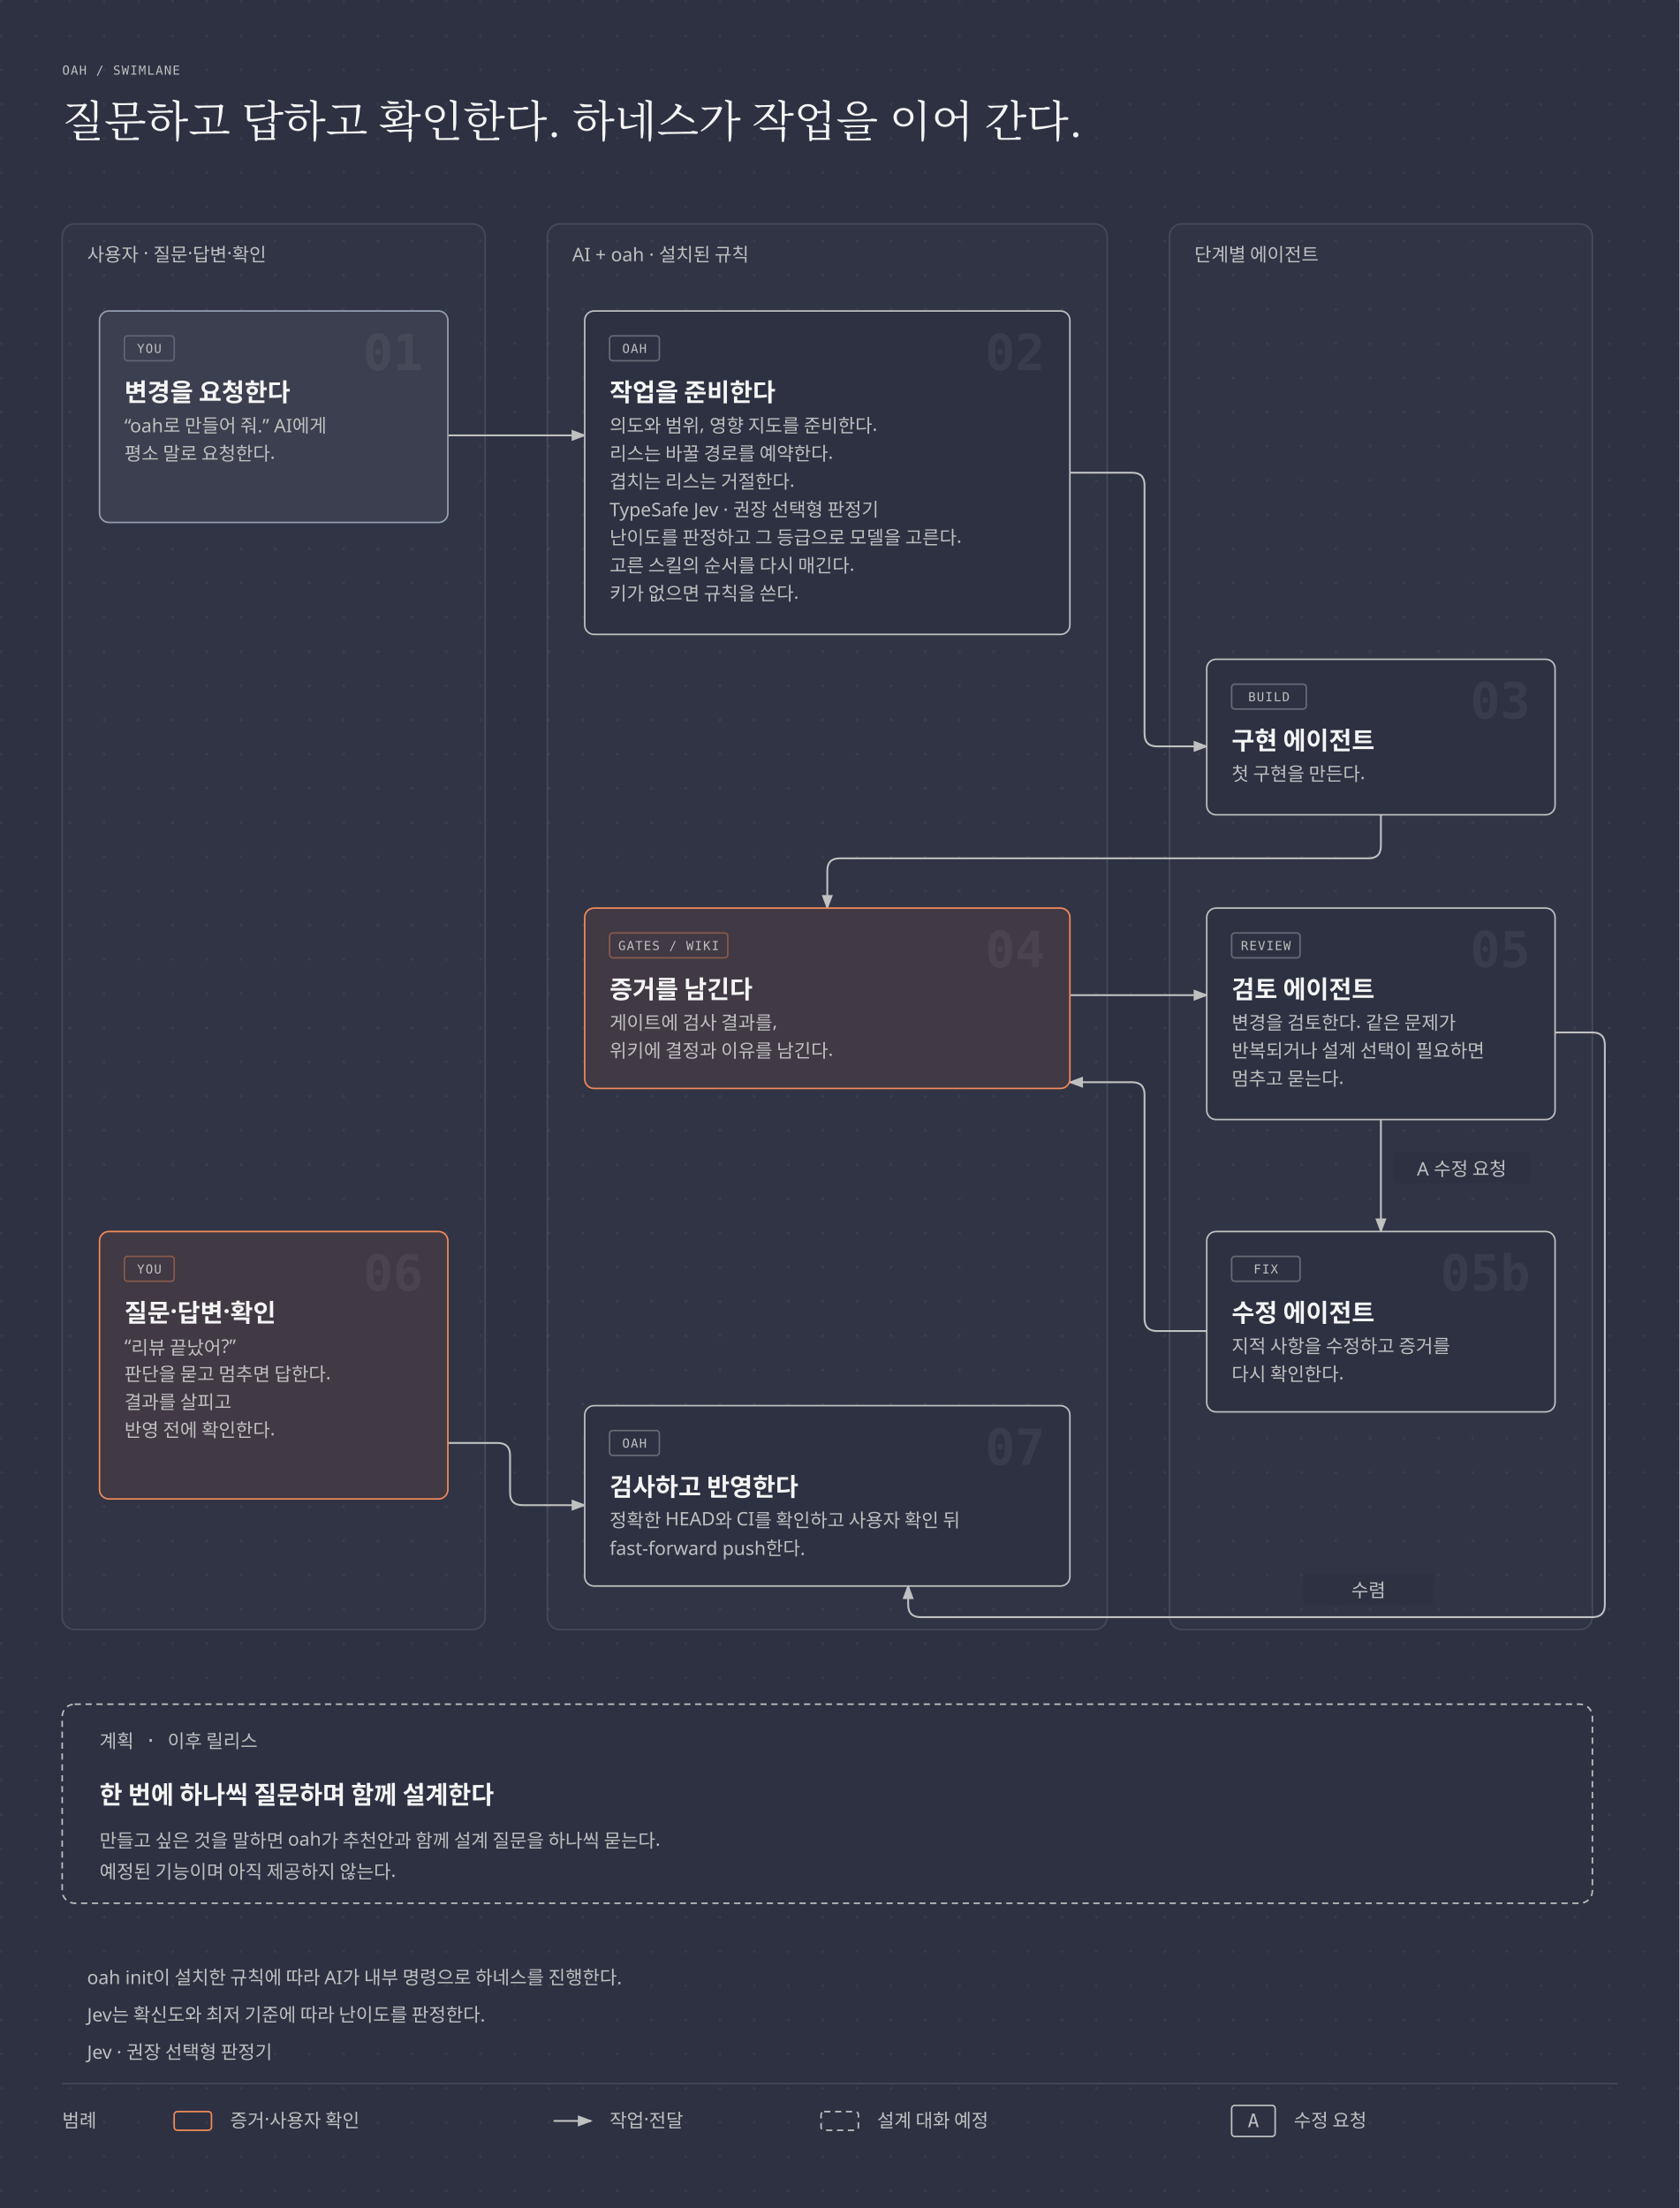
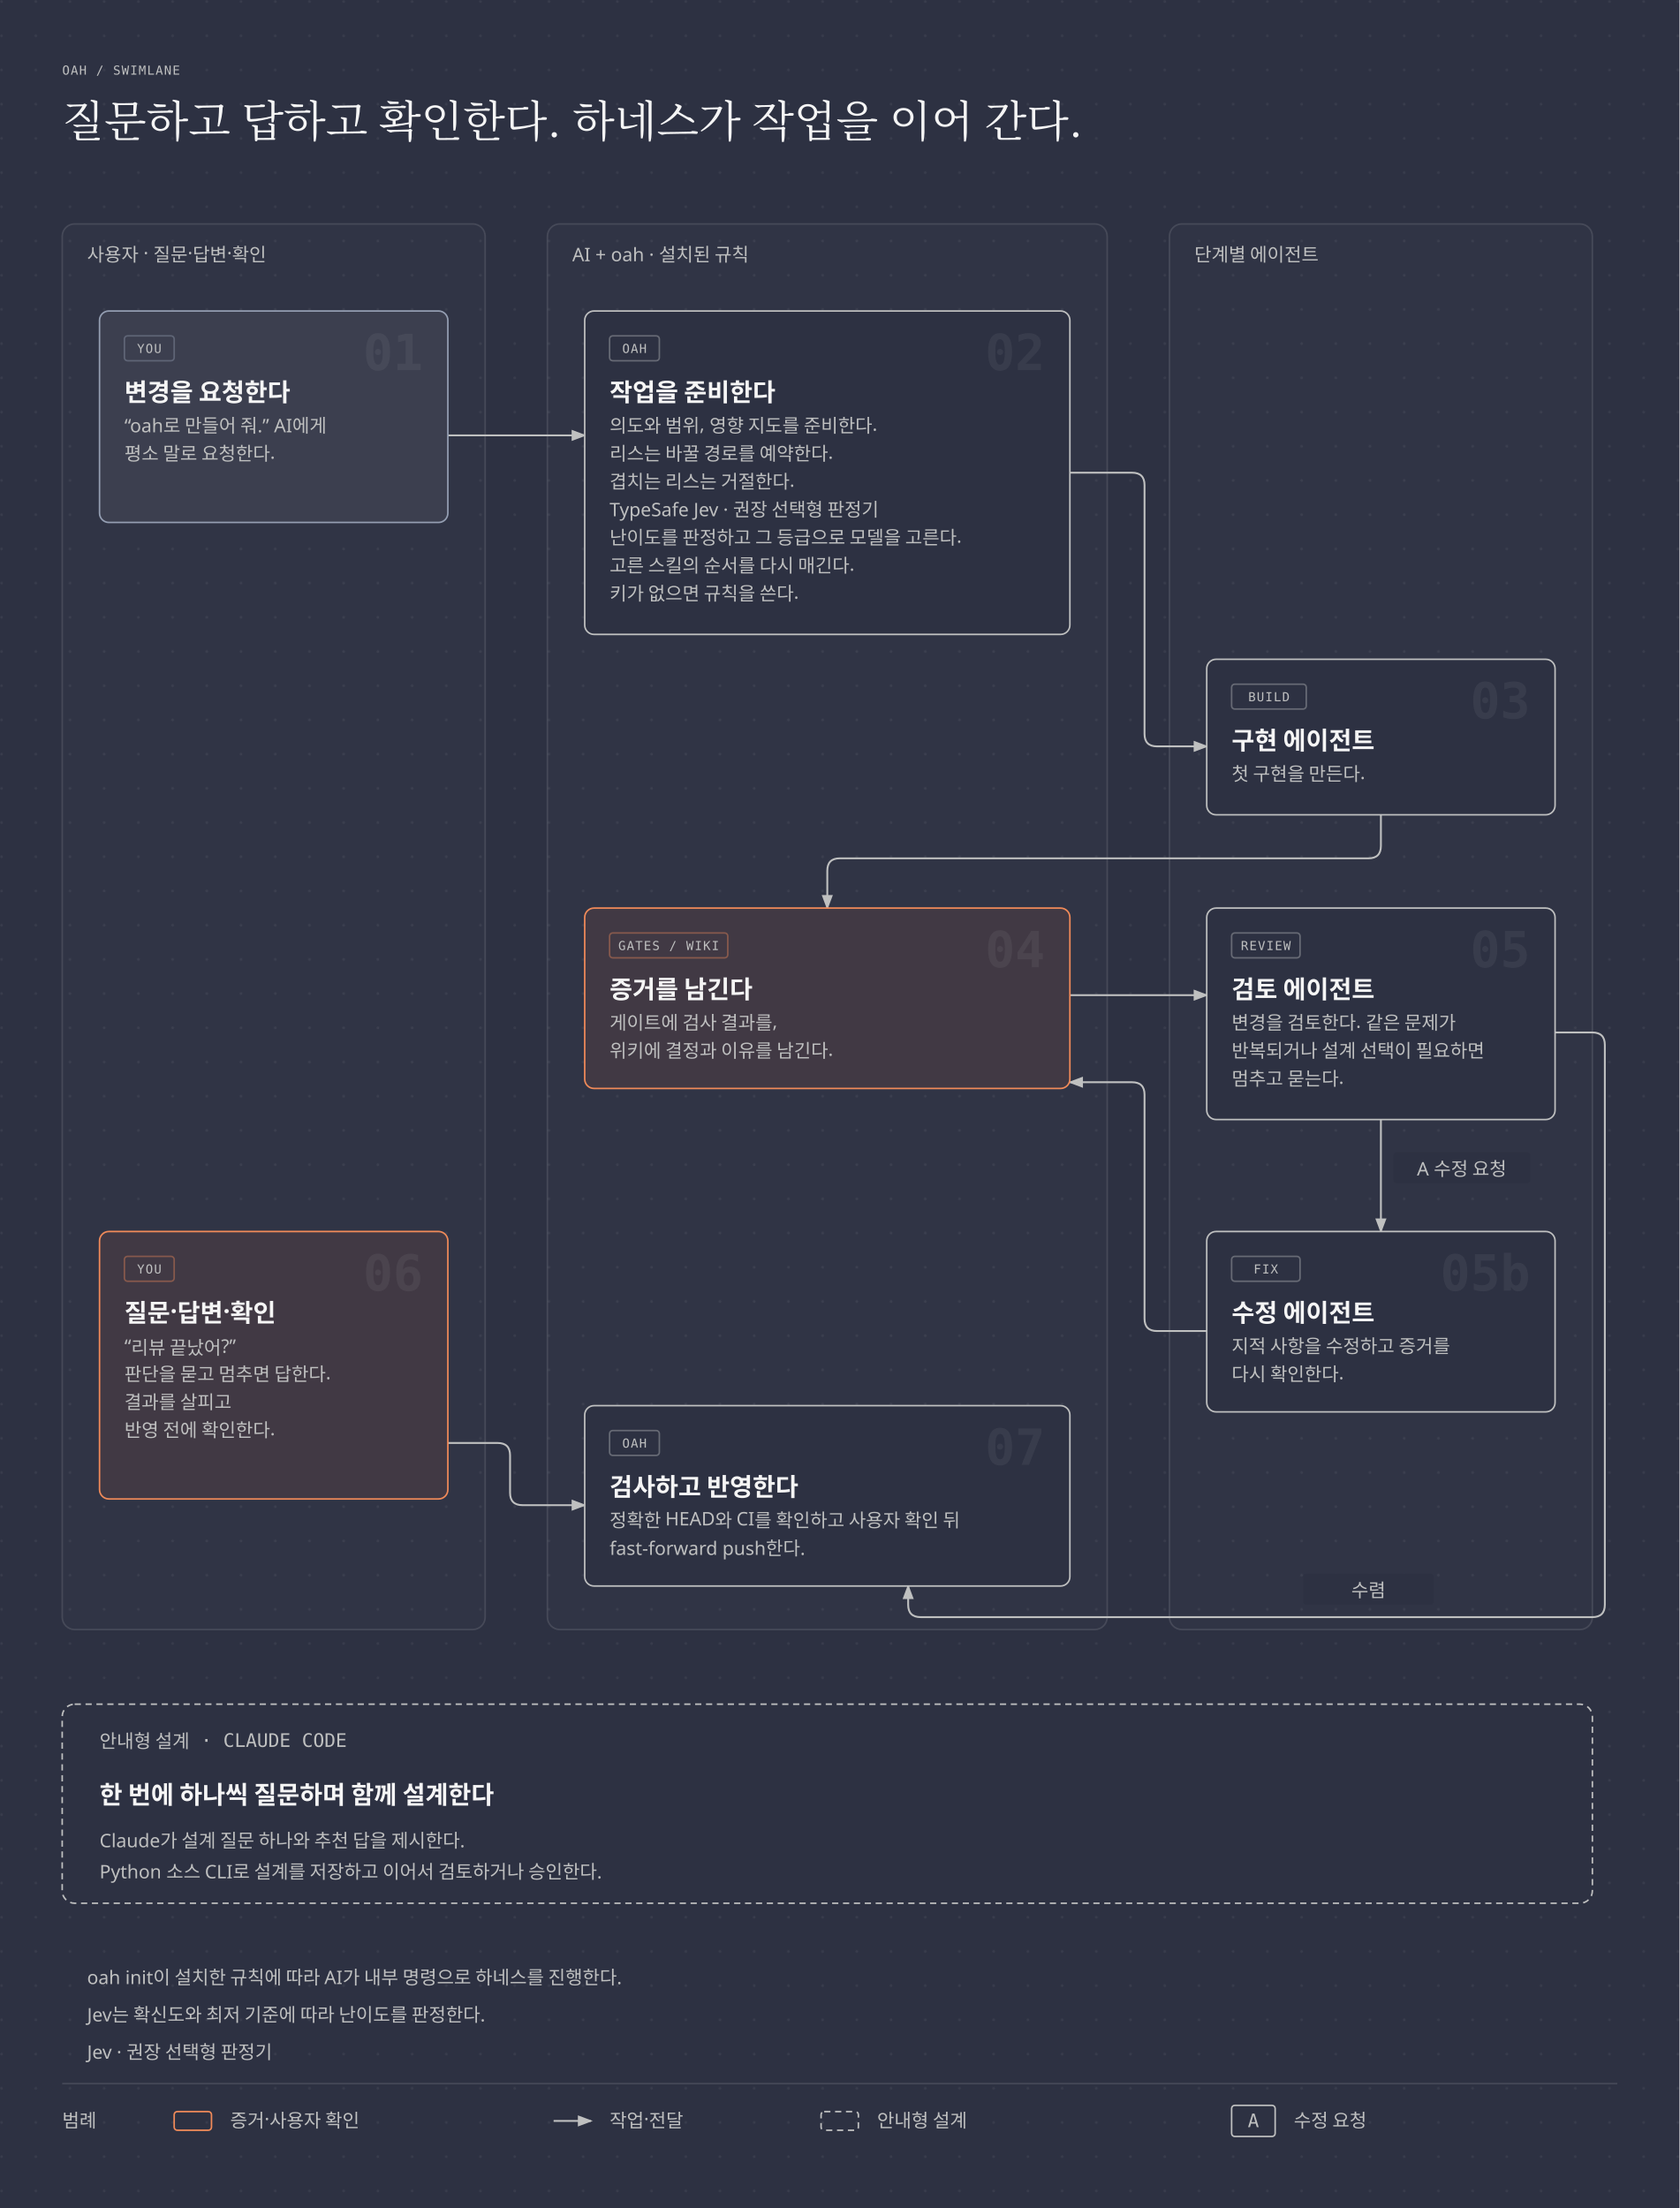
<svg xmlns="http://www.w3.org/2000/svg" viewBox="0 0 1080 1420" role="img" aria-labelledby="how-it-works-v1-ko-dark-title how-it-works-v1-ko-dark-desc" data-diagram-type="Swimlane" data-size="fit" id="how-it-works-v1-ko-dark-root">
  <defs>
    <style>#how-it-works-v1-ko-dark-root { font-family: "Geist", "Noto Sans KR", "Apple SD Gothic Neo", "Malgun Gothic", system-ui, sans-serif; color: #f5f5f5; }
      #how-it-works-v1-ko-dark-root .diagram-container { width: 100%; overflow-x: auto; }
      #how-it-works-v1-ko-dark-root text { font-family: "Geist", "Noto Sans KR", "Apple SD Gothic Neo", "Malgun Gothic", system-ui, sans-serif; fill: #f5f5f5; }
      #how-it-works-v1-ko-dark-root .title { font-family: "Instrument Serif", "Noto Serif KR", "AppleMyungjo", "Batang", "Noto Serif CJK KR", serif; font-size: 28px; font-weight: 400; }
      #how-it-works-v1-ko-dark-root .node { font-size: 16px; font-weight: 600; }
      #how-it-works-v1-ko-dark-root .sub { font-family: "Geist", "Noto Sans KR", "Apple SD Gothic Neo", "Malgun Gothic", system-ui, sans-serif; font-size: 12px; font-weight: 400; fill: #bfc0c0; }
      #how-it-works-v1-ko-dark-root .technical { font-family: "Geist Mono", ui-monospace, "SFMono-Regular", Consolas, monospace; }
      #how-it-works-v1-ko-dark-root .label { font-size: 12px; font-family: "Geist Mono", ui-monospace, "SFMono-Regular", Consolas, monospace; font-weight: 400; fill: #bfc0c0; }
      #how-it-works-v1-ko-dark-root .prose { font-size: 12px; font-weight: 400; fill: #bfc0c0; }
      #how-it-works-v1-ko-dark-root .zone-label { font-size: 12px; font-family: "Geist", "Noto Sans KR", "Apple SD Gothic Neo", "Malgun Gothic", system-ui, sans-serif; font-weight: 500; fill: #bfc0c0; }
      #how-it-works-v1-ko-dark-root .arrow-label { font-size: 12px; font-family: "Geist", "Noto Sans KR", "Apple SD Gothic Neo", "Malgun Gothic", system-ui, sans-serif; font-weight: 500; fill: #bfc0c0; }
      #how-it-works-v1-ko-dark-root .tag { font-family: "Geist Mono", ui-monospace, "SFMono-Regular", Consolas, monospace; font-size: 8px; font-weight: 500; letter-spacing: .08em; fill: #bfc0c0; }
      #how-it-works-v1-ko-dark-root .ghost { font-family: "Geist Mono", ui-monospace, "SFMono-Regular", Consolas, monospace; font-size: 32px; font-weight: 600; fill: #f5f5f5; opacity: .06; }
      @media print {
#how-it-works-v1-ko-dark-root .diagram-container { overflow-x: visible; }
}</style>
    <pattern id="how-it-works-v1-ko-dark-dots" width="22" height="22" patternUnits="userSpaceOnUse">
      <circle cx="1" cy="1" r="0.9" fill="#f5f5f5" fill-opacity=".10" />
    </pattern>
    <marker id="how-it-works-v1-ko-dark-arrow" markerWidth="8" markerHeight="6" refX="7" refY="3" orient="auto">
      <polygon points="0 0, 8 3, 0 6" fill="#bfc0c0" />
    </marker>
    <marker id="how-it-works-v1-ko-dark-arrow-accent" markerWidth="8" markerHeight="6" refX="7" refY="3" orient="auto">
      <polygon points="0 0, 8 3, 0 6" fill="#f08a59" />
    </marker>
    <marker id="how-it-works-v1-ko-dark-arrow-link" markerWidth="8" markerHeight="6" refX="7" refY="3" orient="auto">
      <polygon points="0 0, 8 3, 0 6" fill="#739fdf" />
    </marker>
  </defs>
  <rect width="1080" height="1420" fill="#2d3142" />
  <rect width="1080" height="1420" fill="url(#how-it-works-v1-ko-dark-dots)" opacity=".55" />
  <text x="40" y="48" class="tag" text-anchor="start">OAH / SWIMLANE</text>
  <text x="40" y="88" class="title" text-anchor="start">질문하고 답하고 확인한다. 하네스가 작업을 이어 간다.</text>
  <rect x="40" y="144" width="272" height="904" rx="8" fill="#f5f5f5" stroke="#f5f5f5" stroke-width="1" fill-opacity=".02" stroke-opacity=".12" />
  <text x="56" y="168" class="zone-label" text-anchor="start">사용자 · 질문·답변·확인</text>
  <rect x="352" y="144" width="360" height="904" rx="8" fill="#f5f5f5" stroke="#f5f5f5" stroke-width="1" fill-opacity=".02" stroke-opacity=".12" />
  <text x="368" y="168" class="zone-label" text-anchor="start">AI + oah · 설치된 규칙</text>
  <rect x="752" y="144" width="272" height="904" rx="8" fill="#f5f5f5" stroke="#f5f5f5" stroke-width="1" fill-opacity=".02" stroke-opacity=".12" />
  <text x="768" y="168" class="zone-label" text-anchor="start">단계별 에이전트</text>
  <rect x="40" y="1096" width="984" height="128" rx="8" fill="#2d3142" stroke="#bfc0c0" stroke-width="1" stroke-dasharray="4,3" />
-   <text x="64" y="1124" class="label" text-anchor="start">계획 · 이후 릴리스</text>
+   <text x="64" y="1124" class="label" text-anchor="start">안내형 설계 · CLAUDE CODE</text>
  <text x="64" y="1160" class="node" text-anchor="start">한 번에 하나씩 질문하며 함께 설계한다</text>
-   <text x="64" y="1188" class="prose" text-anchor="start">만들고 싶은 것을 말하면 oah가 추천안과 함께 설계 질문을 하나씩 묻는다.</text>
-   <text x="64" y="1208" class="prose" text-anchor="start">예정된 기능이며 아직 제공하지 않는다.</text>
+   <text x="64" y="1188" class="prose" text-anchor="start">Claude가 설계 질문 하나와 추천 답을 제시한다.</text>
+   <text x="64" y="1208" class="prose" text-anchor="start">Python 소스 CLI로 설계를 저장하고 이어서 검토하거나 승인한다.</text>
  <path d="M 288,280 L 376,280" data-edge-id="h1" data-from="request" data-to="prepare" data-label="" fill="none" stroke="#bfc0c0" stroke-width="1.2" marker-end="url(#how-it-works-v1-ko-dark-arrow)" />
  <path d="M 688,304 L 728,304 Q 736,304 736,312 L 736,472 Q 736,480 744,480 L 776,480" data-edge-id="h2" data-from="prepare" data-to="build" data-label="" fill="none" stroke="#bfc0c0" stroke-width="1.2" marker-end="url(#how-it-works-v1-ko-dark-arrow)" />
  <path d="M 888,524 L 888,544 Q 888,552 880,552 L 540,552 Q 532,552 532,560 L 532,584" data-edge-id="h3" data-from="build" data-to="evidence" data-label="" fill="none" stroke="#bfc0c0" stroke-width="1.2" marker-end="url(#how-it-works-v1-ko-dark-arrow)" />
  <path d="M 688,640 L 776,640" data-edge-id="h4" data-from="evidence" data-to="review" data-label="" fill="none" stroke="#bfc0c0" stroke-width="1.2" marker-end="url(#how-it-works-v1-ko-dark-arrow)" />
  <path d="M 888,720 L 888,792" data-edge-id="h5" data-from="review" data-to="fix" data-label="수정 요청" fill="none" stroke="#bfc0c0" stroke-width="1.2" marker-end="url(#how-it-works-v1-ko-dark-arrow)" />
  <path d="M 776,856 L 744,856 Q 736,856 736,848 L 736,704 Q 736,696 728,696 L 688,696" data-edge-id="h6" data-from="fix" data-to="evidence" data-label="" fill="none" stroke="#bfc0c0" stroke-width="1.2" marker-end="url(#how-it-works-v1-ko-dark-arrow)" />
  <path d="M 1000,664 L 1024,664 Q 1032,664 1032,672 L 1032,1032 Q 1032,1040 1024,1040 L 592,1040 Q 584,1040 584,1032 L 584,1020" data-edge-id="h7" data-from="review" data-to="land" data-label="수렴" fill="none" stroke="#bfc0c0" stroke-width="1.2" marker-end="url(#how-it-works-v1-ko-dark-arrow)" />
  <path d="M 288,928 L 320,928 Q 328,928 328,936 L 328,960 Q 328,968 336,968 L 376,968" data-edge-id="h8" data-from="confirm" data-to="land" data-label="" fill="none" stroke="#bfc0c0" stroke-width="1.2" marker-end="url(#how-it-works-v1-ko-dark-arrow)" />
  <rect x="896" y="741" width="88" height="20" rx="2" fill="#2d3142" />
  <text x="940" y="756" class="arrow-label" text-anchor="middle">A 수정 요청</text>
  <rect x="838" y="1012" width="84" height="20" rx="2" fill="#2d3142" />
  <text x="880" y="1027" class="arrow-label" text-anchor="middle">수렴</text>
  <g data-node-id="request" data-source-label="변경을 요청한다 “oah로 만들어 줘.” AI에게 평소 말로 요청한다.">
    <rect x="64" y="200" width="224" height="136" rx="6" fill="#2d3142" />
    <rect x="64" y="200" width="224" height="136" rx="6" fill="#bfc0c0" stroke="#949eb2" stroke-width="1" fill-opacity=".10" />
    <g aria-hidden="true">
      <rect x="80" y="216" width="32" height="16" rx="2" fill="none" stroke="#949eb2" stroke-width="1" stroke-opacity=".4" />
      <text x="96" y="227" class="tag" text-anchor="middle">YOU</text>
      <text x="272" y="238" class="ghost" text-anchor="end">01</text>
    </g>
    <text x="80" y="258" class="node" text-anchor="start">변경을 요청한다</text>
    <text x="80" y="278" class="sub" text-anchor="start">“oah로 만들어 줘.” AI에게</text>
    <text x="80" y="296" class="sub" text-anchor="start">평소 말로 요청한다.</text>
  </g>
  <g data-node-id="prepare" data-source-label="작업을 준비한다 의도와 범위, 영향 지도를 준비한다. 리스는 바꿀 경로를 예약한다. 겹치는 리스는 거절한다. TypeSafe Jev · 권장 선택형 판정기 난이도를 판정하고 그 등급으로 모델을 고른다. 고른 스킬의 순서를 다시 매긴다. 키가 없으면 규칙을 쓴다.">
    <rect x="376" y="200" width="312" height="208" rx="6" fill="#2d3142" />
    <rect x="376" y="200" width="312" height="208" rx="6" fill="#2d3142" stroke="#bfc0c0" stroke-width="1" />
    <g aria-hidden="true">
      <rect x="392" y="216" width="32" height="16" rx="2" fill="none" stroke="#bfc0c0" stroke-width="1" stroke-opacity=".4" />
      <text x="408" y="227" class="tag" text-anchor="middle">OAH</text>
      <text x="672" y="238" class="ghost" text-anchor="end">02</text>
    </g>
    <text x="392" y="258" class="node" text-anchor="start">작업을 준비한다</text>
    <text x="392" y="278" class="sub" text-anchor="start">의도와 범위, 영향 지도를 준비한다.</text>
    <text x="392" y="296" class="sub" text-anchor="start">리스는 바꿀 경로를 예약한다.</text>
    <text x="392" y="314" class="sub" text-anchor="start">겹치는 리스는 거절한다.</text>
    <text x="392" y="332" class="sub" text-anchor="start">TypeSafe Jev · 권장 선택형 판정기</text>
    <text x="392" y="350" class="sub" text-anchor="start">난이도를 판정하고 그 등급으로 모델을 고른다.</text>
    <text x="392" y="368" class="sub" text-anchor="start">고른 스킬의 순서를 다시 매긴다.</text>
    <text x="392" y="386" class="sub" text-anchor="start">키가 없으면 규칙을 쓴다.</text>
  </g>
  <g data-node-id="build" data-source-label="구현 에이전트 첫 구현을 만든다.">
    <rect x="776" y="424" width="224" height="100" rx="6" fill="#2d3142" />
    <rect x="776" y="424" width="224" height="100" rx="6" fill="#2d3142" stroke="#bfc0c0" stroke-width="1" />
    <g aria-hidden="true">
      <rect x="792" y="440" width="48" height="16" rx="2" fill="none" stroke="#bfc0c0" stroke-width="1" stroke-opacity=".4" />
      <text x="816" y="451" class="tag" text-anchor="middle">BUILD</text>
      <text x="984" y="462" class="ghost" text-anchor="end">03</text>
    </g>
    <text x="792" y="482" class="node" text-anchor="start">구현 에이전트</text>
    <text x="792" y="502" class="sub" text-anchor="start">첫 구현을 만든다.</text>
  </g>
  <g data-node-id="evidence" data-source-label="증거를 남긴다 게이트에 검사 결과를, 위키에 결정과 이유를 남긴다.">
    <rect x="376" y="584" width="312" height="116" rx="6" fill="#2d3142" />
    <rect x="376" y="584" width="312" height="116" rx="6" fill="#f08a59" stroke="#f08a59" stroke-width="1" fill-opacity=".10" />
    <g aria-hidden="true">
      <rect x="392" y="600" width="76" height="16" rx="2" fill="none" stroke="#f08a59" stroke-width="1" stroke-opacity=".4" />
      <text x="430" y="611" class="tag" text-anchor="middle">GATES / WIKI</text>
      <text x="672" y="622" class="ghost" text-anchor="end">04</text>
    </g>
    <text x="392" y="642" class="node" text-anchor="start">증거를 남긴다</text>
    <text x="392" y="662" class="sub" text-anchor="start">게이트에 검사 결과를,</text>
    <text x="392" y="680" class="sub" text-anchor="start">위키에 결정과 이유를 남긴다.</text>
  </g>
  <g data-node-id="review" data-source-label="검토 에이전트 변경을 검토한다. 같은 문제가 반복되거나 설계 선택이 필요하면 멈추고 묻는다.">
    <rect x="776" y="584" width="224" height="136" rx="6" fill="#2d3142" />
    <rect x="776" y="584" width="224" height="136" rx="6" fill="#2d3142" stroke="#bfc0c0" stroke-width="1" />
    <g aria-hidden="true">
      <rect x="792" y="600" width="44" height="16" rx="2" fill="none" stroke="#bfc0c0" stroke-width="1" stroke-opacity=".4" />
      <text x="814" y="611" class="tag" text-anchor="middle">REVIEW</text>
      <text x="984" y="622" class="ghost" text-anchor="end">05</text>
    </g>
    <text x="792" y="642" class="node" text-anchor="start">검토 에이전트</text>
    <text x="792" y="662" class="sub" text-anchor="start">변경을 검토한다. 같은 문제가</text>
    <text x="792" y="680" class="sub" text-anchor="start">반복되거나 설계 선택이 필요하면</text>
    <text x="792" y="698" class="sub" text-anchor="start">멈추고 묻는다.</text>
  </g>
  <g data-node-id="fix" data-source-label="수정 에이전트 지적 사항을 수정하고 증거를 다시 확인한다.">
    <rect x="776" y="792" width="224" height="116" rx="6" fill="#2d3142" />
    <rect x="776" y="792" width="224" height="116" rx="6" fill="#2d3142" stroke="#bfc0c0" stroke-width="1" />
    <g aria-hidden="true">
      <rect x="792" y="808" width="44" height="16" rx="2" fill="none" stroke="#bfc0c0" stroke-width="1" stroke-opacity=".4" />
      <text x="814" y="819" class="tag" text-anchor="middle">FIX</text>
      <text x="984" y="830" class="ghost" text-anchor="end">05b</text>
    </g>
    <text x="792" y="850" class="node" text-anchor="start">수정 에이전트</text>
    <text x="792" y="870" class="sub" text-anchor="start">지적 사항을 수정하고 증거를</text>
    <text x="792" y="888" class="sub" text-anchor="start">다시 확인한다.</text>
  </g>
  <g data-node-id="confirm" data-source-label="질문·답변·확인 “리뷰 끝났어?” 판단을 묻고 멈추면 답한다. 결과를 살피고 반영 전에 확인한다.">
    <rect x="64" y="792" width="224" height="172" rx="6" fill="#2d3142" />
    <rect x="64" y="792" width="224" height="172" rx="6" fill="#f08a59" stroke="#f08a59" stroke-width="1" fill-opacity=".10" />
    <g aria-hidden="true">
      <rect x="80" y="808" width="32" height="16" rx="2" fill="none" stroke="#f08a59" stroke-width="1" stroke-opacity=".4" />
      <text x="96" y="819" class="tag" text-anchor="middle">YOU</text>
      <text x="272" y="830" class="ghost" text-anchor="end">06</text>
    </g>
    <text x="80" y="850" class="node" text-anchor="start">질문·답변·확인</text>
    <text x="80" y="870" class="sub" text-anchor="start">“리뷰 끝났어?”</text>
    <text x="80" y="888" class="sub" text-anchor="start">판단을 묻고 멈추면 답한다.</text>
    <text x="80" y="906" class="sub" text-anchor="start">결과를 살피고</text>
    <text x="80" y="924" class="sub" text-anchor="start">반영 전에 확인한다.</text>
  </g>
  <g data-node-id="land" data-source-label="검사하고 반영한다 정확한 HEAD와 CI를 확인하고 사용자 확인 뒤 fast-forward push한다.">
    <rect x="376" y="904" width="312" height="116" rx="6" fill="#2d3142" />
    <rect x="376" y="904" width="312" height="116" rx="6" fill="#2d3142" stroke="#bfc0c0" stroke-width="1" />
    <g aria-hidden="true">
      <rect x="392" y="920" width="32" height="16" rx="2" fill="none" stroke="#bfc0c0" stroke-width="1" stroke-opacity=".4" />
      <text x="408" y="931" class="tag" text-anchor="middle">OAH</text>
      <text x="672" y="942" class="ghost" text-anchor="end">07</text>
    </g>
    <text x="392" y="962" class="node" text-anchor="start">검사하고 반영한다</text>
    <text x="392" y="982" class="sub" text-anchor="start">정확한 HEAD와 CI를 확인하고 사용자 확인 뒤</text>
    <text x="392" y="1000" class="sub" text-anchor="start">fast-forward push한다.</text>
  </g>
  <text x="56" y="1276" class="prose" text-anchor="start">oah init이 설치한 규칙에 따라 AI가 내부 명령으로 하네스를 진행한다.</text>
  <text x="56" y="1300" class="prose" text-anchor="start">Jev는 확신도와 최저 기준에 따라 난이도를 판정한다.</text>
  <line x1="40" y1="1340" x2="1040" y2="1340" stroke="#f5f5f5" stroke-opacity=".12" />
  <text x="40" y="1368" class="zone-label" text-anchor="start">범례</text>
  <rect x="112" y="1358" width="24" height="12" rx="2" fill="none" stroke="#f08a59" stroke-width="1" />
  <text x="148" y="1368" class="prose" text-anchor="start">증거·사용자 확인</text>
  <path d="M 356,1364 h 24" fill="none" stroke="#bfc0c0" stroke-width="1.2" marker-end="url(#how-it-works-v1-ko-dark-arrow)" />
  <text x="392" y="1368" class="prose" text-anchor="start">작업·전달</text>
  <rect x="528" y="1358" width="24" height="12" rx="2" fill="none" stroke="#bfc0c0" stroke-width="1" stroke-dasharray="4,3" />
-   <text x="564" y="1368" class="prose" text-anchor="start">설계 대화 예정</text>
+   <text x="564" y="1368" class="prose" text-anchor="start">안내형 설계</text>
  <rect x="792" y="1354" width="28" height="20" rx="2" fill="#2d3142" stroke="#bfc0c0" stroke-width="1" />
  <text x="806" y="1368" class="label" text-anchor="middle">A</text>
  <text x="832" y="1368" class="prose" text-anchor="start">수정 요청</text>
  <text x="56" y="1324" class="prose" text-anchor="start">Jev · 권장 선택형 판정기</text>
</svg>
